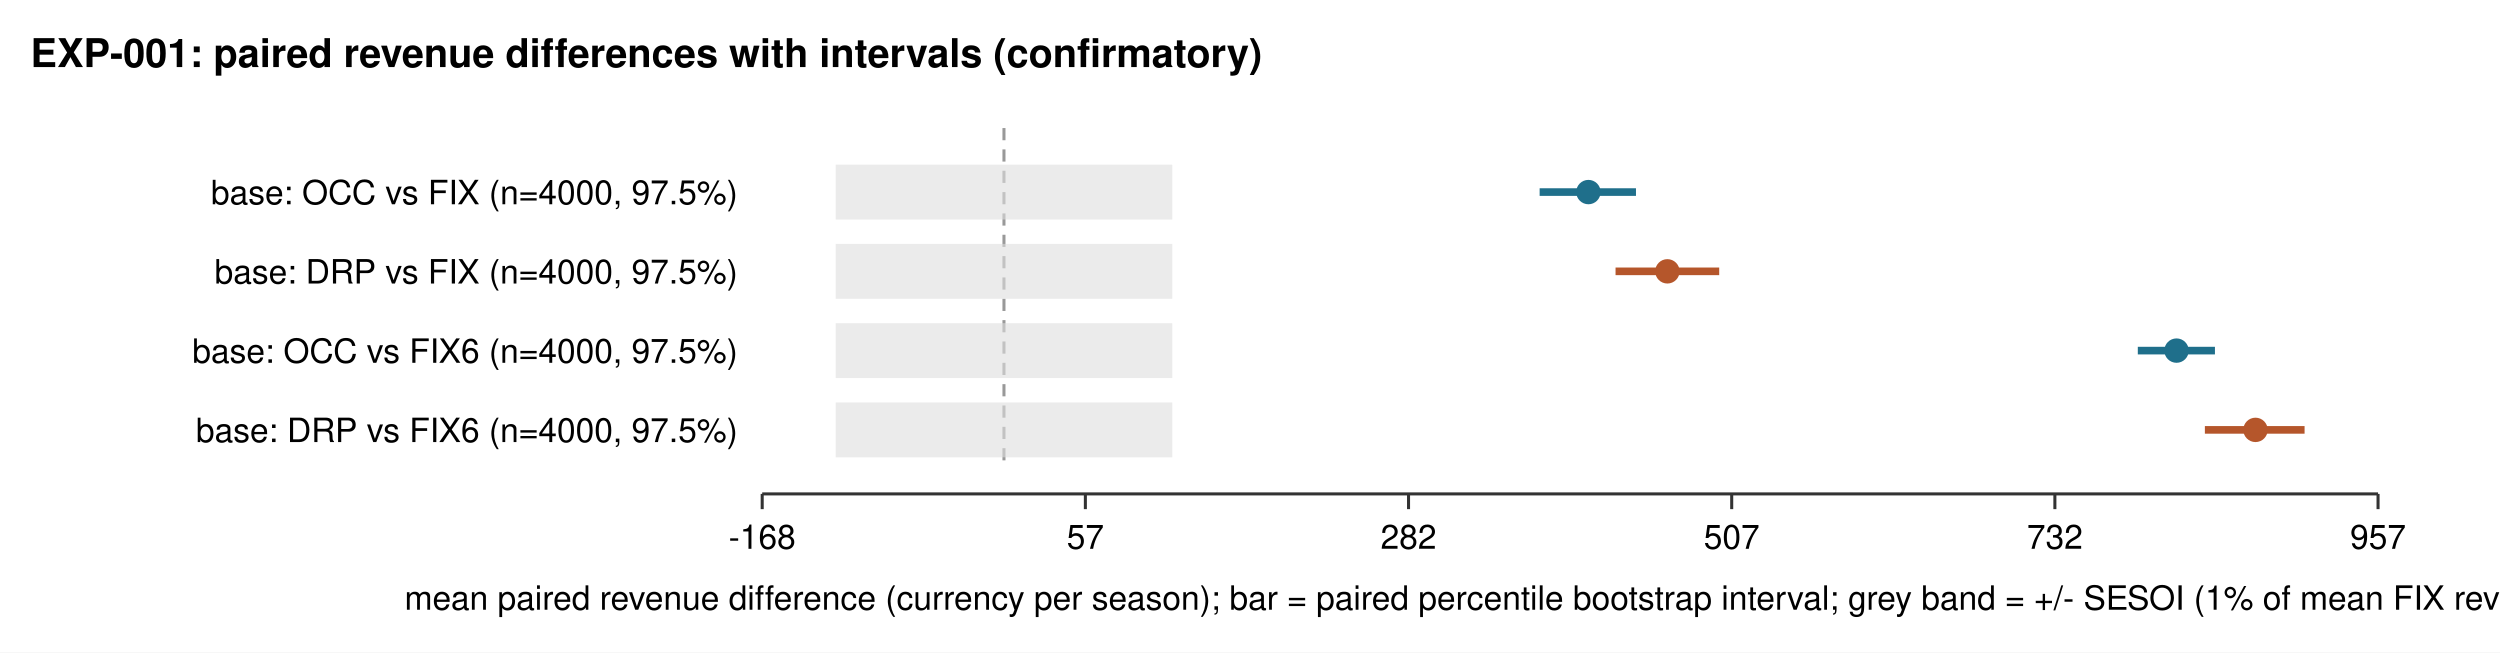
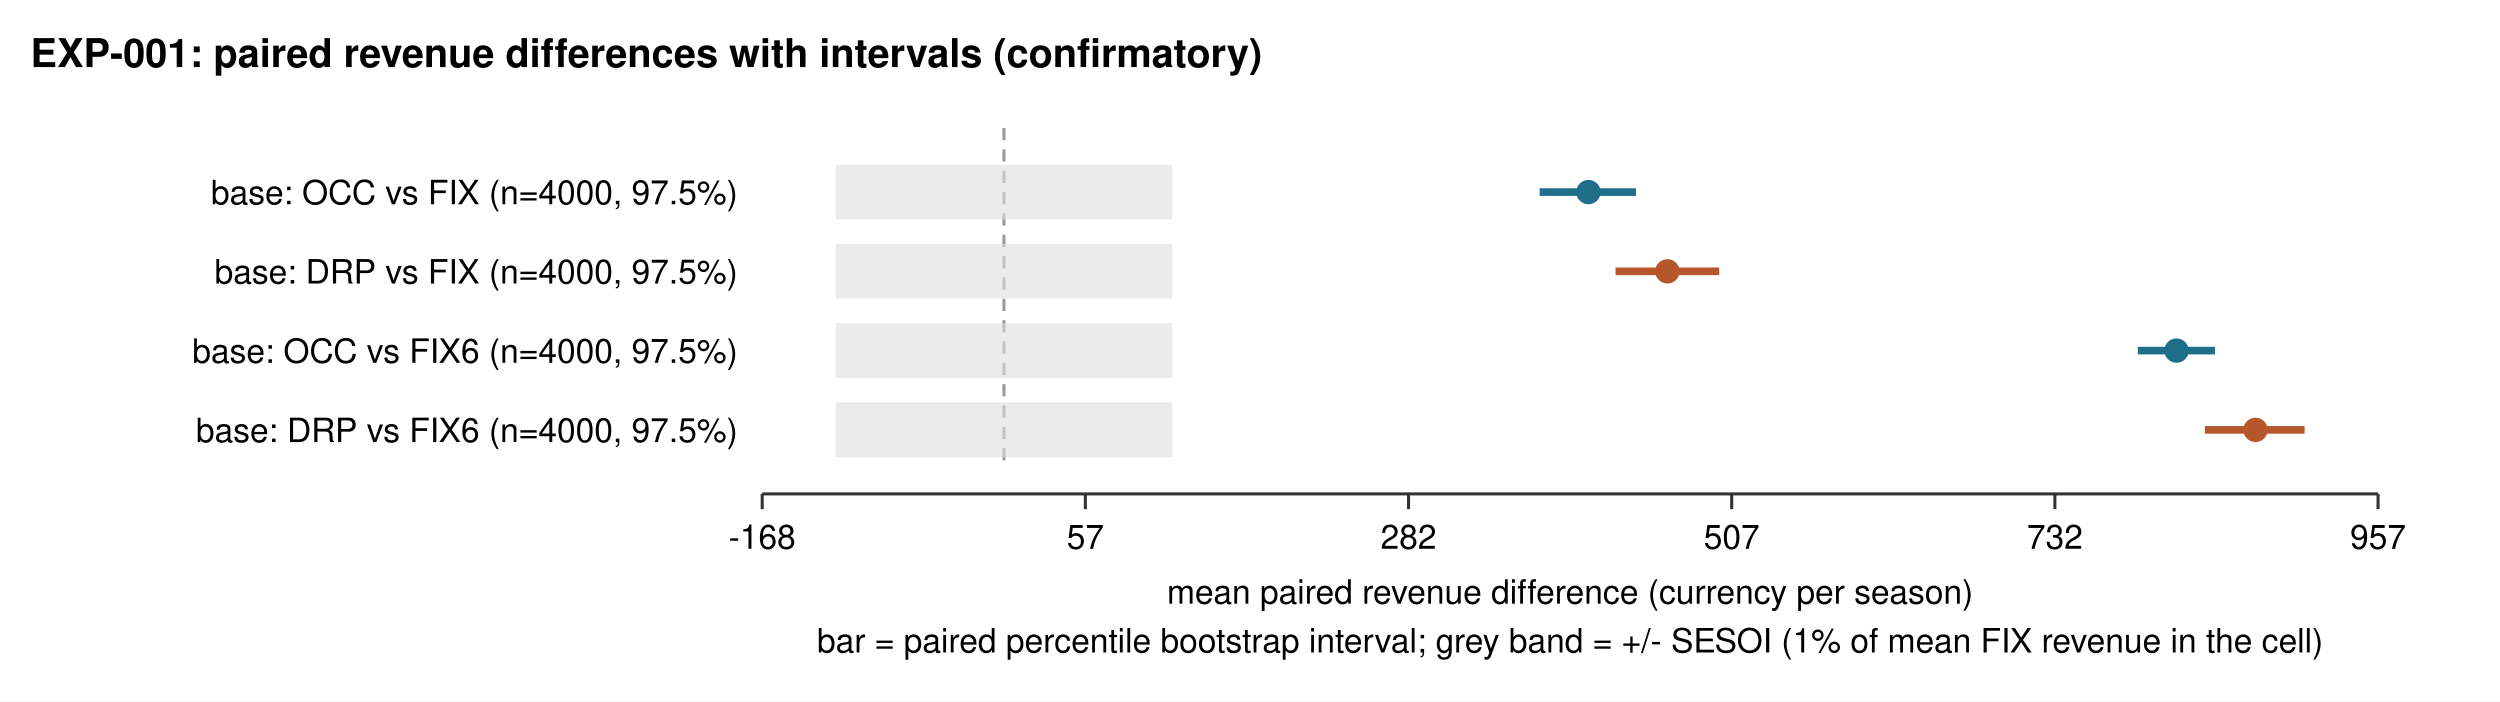
- <svg xmlns="http://www.w3.org/2000/svg" width="820" height="214" viewBox="0 0 820 214" role="img" aria-labelledby="t d" font-family="Helvetica, Arial, sans-serif" font-size="11">
+ <svg xmlns="http://www.w3.org/2000/svg" width="820" height="230" viewBox="0 0 820 230" role="img" aria-labelledby="t d" font-family="Helvetica, Arial, sans-serif" font-size="11">
  <rect width="100%" height="100%" fill="#ffffff" />
  <text x="10" y="22" font-size="13" font-weight="bold">EXP-001: paired revenue differences with intervals (confirmatory)</text>
  <line x1="329.3" y1="42" x2="329.3" y2="154" stroke="#999" stroke-dasharray="4 3" />
  <rect x="274.1" y="54.0" width="110.4" height="18" fill="#dddddd" fill-opacity="0.6" />
  <text x="242" y="67.0" text-anchor="end">base: OCC vs FIX (n=4000, 97.5%)</text>
  <line x1="505.0" y1="63.0" x2="536.6" y2="63.0" stroke="#1f6f8b" stroke-width="2.5" />
  <circle cx="521.0" cy="63.0" r="4" fill="#1f6f8b" />
  <rect x="274.1" y="80.0" width="110.4" height="18" fill="#dddddd" fill-opacity="0.6" />
  <text x="242" y="93.0" text-anchor="end">base: DRP vs FIX (n=4000, 97.5%)</text>
  <line x1="529.9" y1="89.0" x2="563.9" y2="89.0" stroke="#b5562b" stroke-width="2.5" />
  <circle cx="546.9" cy="89.0" r="4" fill="#b5562b" />
  <rect x="274.1" y="106.0" width="110.4" height="18" fill="#dddddd" fill-opacity="0.6" />
  <text x="242" y="119.0" text-anchor="end">base: OCC vs FIX6 (n=4000, 97.5%)</text>
  <line x1="701.2" y1="115.0" x2="726.5" y2="115.0" stroke="#1f6f8b" stroke-width="2.5" />
  <circle cx="713.9" cy="115.0" r="4" fill="#1f6f8b" />
  <rect x="274.1" y="132.0" width="110.4" height="18" fill="#dddddd" fill-opacity="0.6" />
  <text x="242" y="145.0" text-anchor="end">base: DRP vs FIX6 (n=4000, 97.5%)</text>
  <line x1="723.2" y1="141.0" x2="755.9" y2="141.0" stroke="#b5562b" stroke-width="2.5" />
  <circle cx="739.8" cy="141.0" r="4" fill="#b5562b" />
  <line x1="250" y1="162" x2="780" y2="162" stroke="#333" />
  <line x1="250.0" y1="162" x2="250.0" y2="167" stroke="#333" />
  <text x="250.0" y="180" text-anchor="middle">-168</text>
  <line x1="356.0" y1="162" x2="356.0" y2="167" stroke="#333" />
  <text x="356.0" y="180" text-anchor="middle">57</text>
  <line x1="462.0" y1="162" x2="462.0" y2="167" stroke="#333" />
  <text x="462.0" y="180" text-anchor="middle">282</text>
  <line x1="568.0" y1="162" x2="568.0" y2="167" stroke="#333" />
  <text x="568.0" y="180" text-anchor="middle">507</text>
  <line x1="674.0" y1="162" x2="674.0" y2="167" stroke="#333" />
  <text x="674.0" y="180" text-anchor="middle">732</text>
  <line x1="780.0" y1="162" x2="780.0" y2="167" stroke="#333" />
  <text x="780.0" y="180" text-anchor="middle">957</text>
-   <text x="515.0" y="200" text-anchor="middle">mean paired revenue difference (currency per season); bar = paired percentile bootstrap interval; grey band = +/- SESOI (1% of mean FIX revenue in the cell)</text>
+   <text x="515.0" y="198" text-anchor="middle">mean paired revenue difference (currency per season)</text>
+   <text x="515.0" y="214" text-anchor="middle">bar = paired percentile bootstrap interval; grey band = +/- SESOI (1% of mean FIX revenue in the cell)</text>
</svg>
